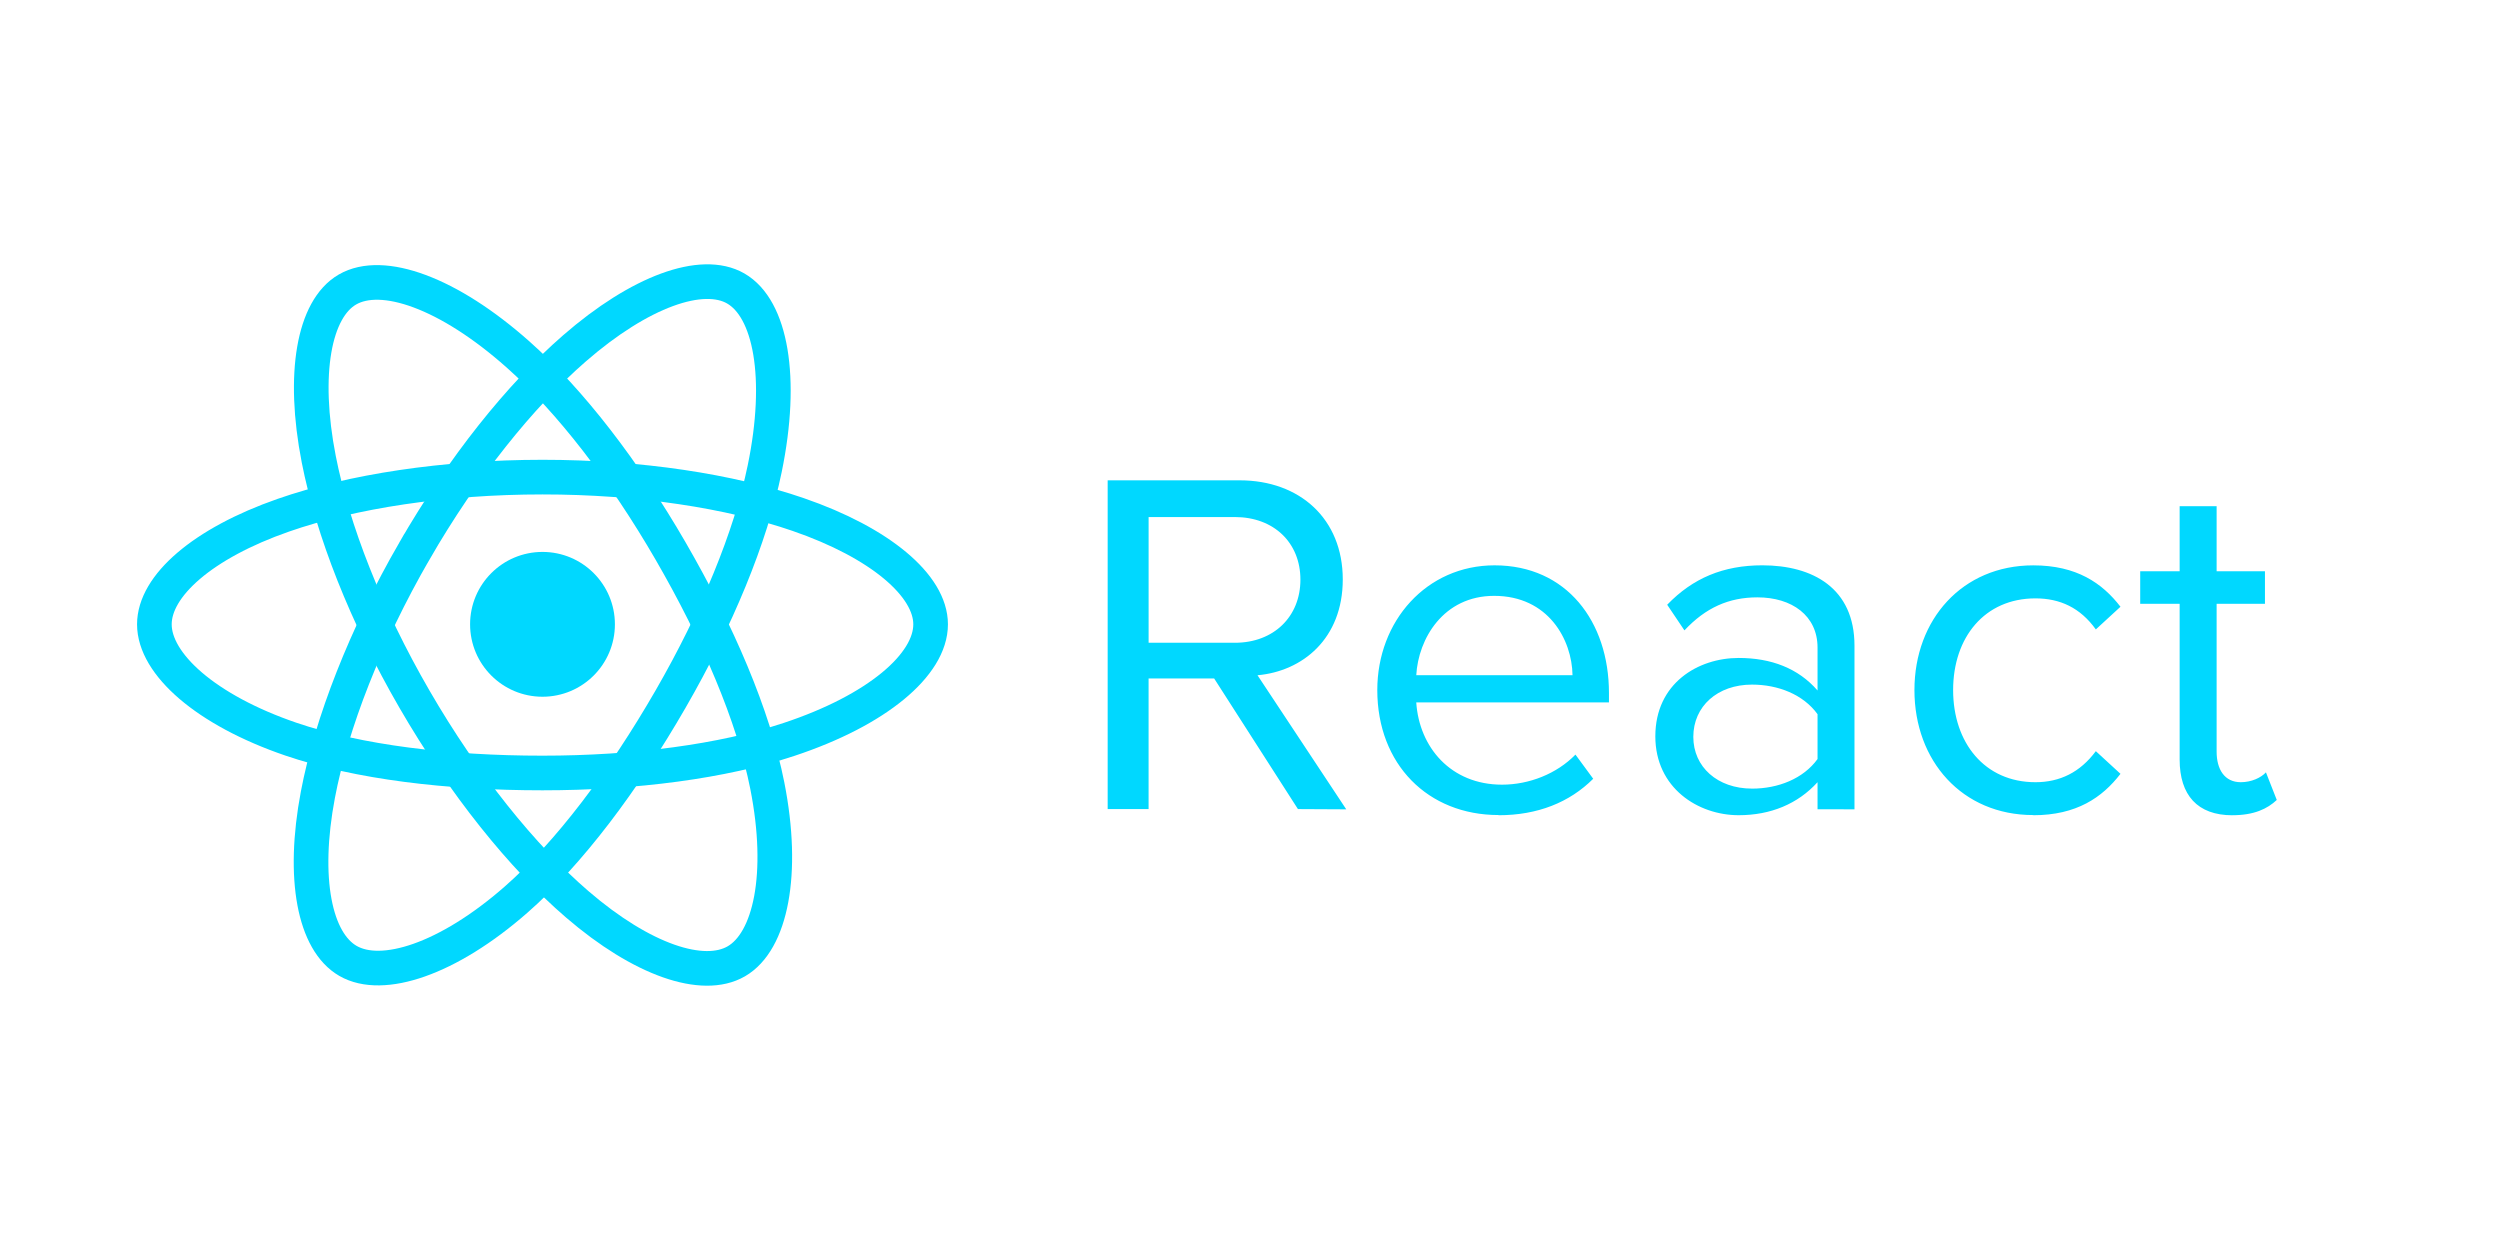
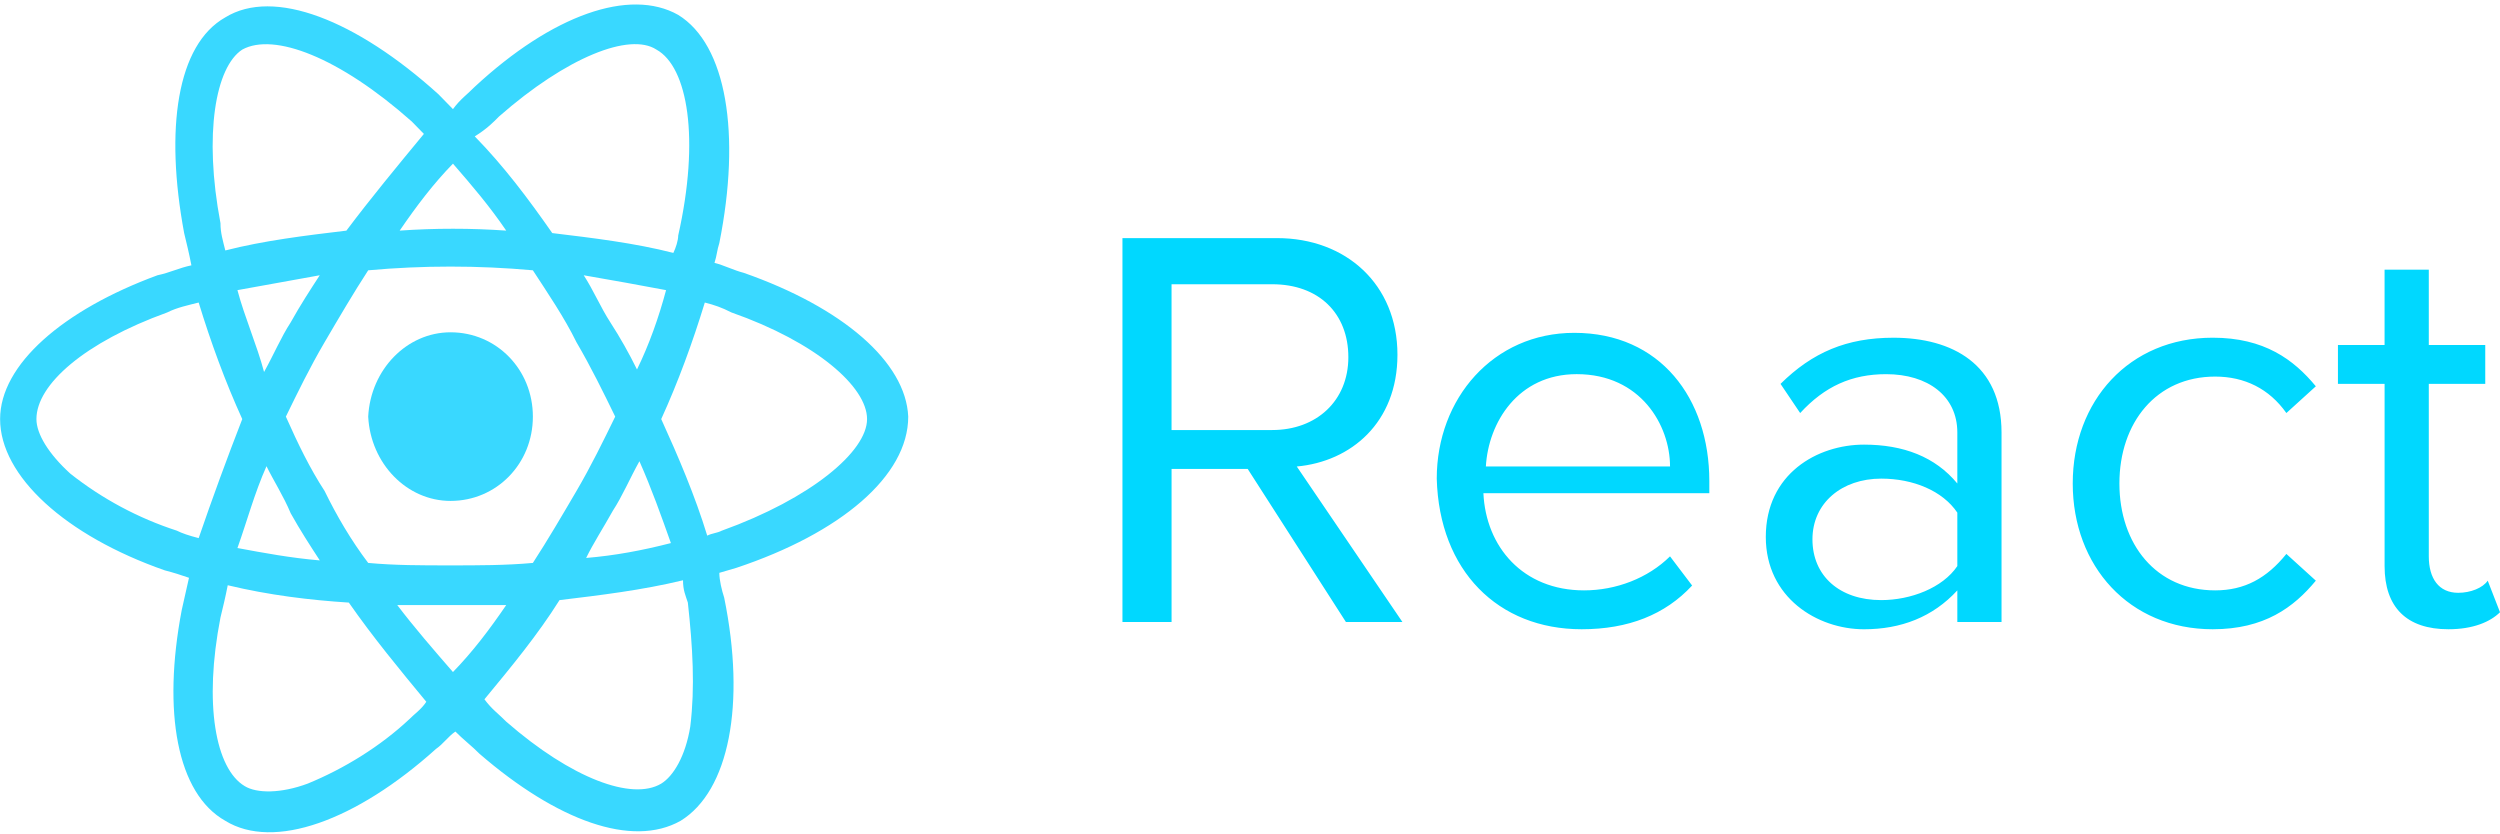
- <svg xmlns="http://www.w3.org/2000/svg" fill-rule="evenodd" viewBox="0 0 120 60">
-   <g transform="translate(7.367 13.505) scale(.06928)" fill="none">
-     <circle r="50.167" cy="237.628" cx="269.529" fill="#00d8ff" />
-     <g stroke="#00d8ff" stroke-width="24">
-       <path d="M269.53 135.628c67.356 0 129.928 9.665 177.107 25.907 56.844 19.57 91.794 49.233 91.794 76.093 0 27.99-37.04 59.503-98.083 79.728-46.15 15.29-106.88 23.272-170.818 23.272-65.554 0-127.63-7.492-174.3-23.44C36.184 297.006.62 265.085.62 237.628c0-26.642 33.37-56.076 89.415-75.616 47.355-16.51 111.472-26.384 179.486-26.384z" />
-       <path d="M180.736 186.922c33.65-58.348 73.28-107.724 110.92-140.48C337.006 6.976 380.163-8.48 403.43 4.937c24.248 13.983 33.042 61.814 20.067 124.796-9.8 47.618-33.234 104.212-65.176 159.6-32.75 56.788-70.25 106.82-107.377 139.272-46.98 41.068-92.4 55.93-116.185 42.213-23.08-13.3-31.906-56.92-20.834-115.233 9.355-49.27 32.832-109.745 66.8-168.664z" />
-       <path d="M180.82 289.482c-33.745-58.282-56.72-117.287-66.31-166.255-11.544-59-3.382-104.11 19.864-117.566 24.224-14.024 70.055 2.244 118.14 44.94 36.356 32.28 73.688 80.837 105.723 136.173 32.844 56.733 57.46 114.21 67.036 162.582 12.117 61.213 2.31 107.984-21.453 121.74-23.057 13.348-65.25-.784-110.24-39.5-38.013-32.71-78.682-83.253-112.76-142.115z" />
+ <svg xmlns="http://www.w3.org/2000/svg" width="147" height="49" viewBox="0 0 147 49">
+   <g fill="none" fill-rule="evenodd">
+     <path fill="#00D8FF" fill-rule="nonzero" d="M82.46 36.571L76.25 27.43c3.177-.286 5.92-2.572 5.92-6.572 0-4.143-3.032-6.857-7.075-6.857H66v22.571h2.888v-9h4.476l5.775 9h3.32zm-7.653-11.285h-5.92v-8.572h5.92c2.744 0 4.476 1.715 4.476 4.286 0 2.571-1.877 4.286-4.476 4.286zM93 37c2.743 0 4.91-.857 6.497-2.571l-1.3-1.715c-1.299 1.286-3.176 2-5.053 2-3.61 0-5.775-2.571-5.92-5.714h13.284v-.714c0-4.857-2.888-8.715-7.941-8.715-4.765 0-8.086 3.858-8.086 8.572C84.626 33.57 88.091 37 93 37zm5.198-9.571H87.369C87.513 24.857 89.246 22 92.711 22c3.754 0 5.487 3 5.487 5.429zm19.492 9.142V25.43c0-4-2.888-5.572-6.353-5.572-2.743 0-4.765.857-6.642 2.714l1.155 1.715c1.444-1.572 3.032-2.286 5.054-2.286 2.454 0 4.187 1.286 4.187 3.429v3c-1.3-1.572-3.177-2.286-5.487-2.286-2.743 0-5.775 1.714-5.775 5.428 0 3.572 3.032 5.429 5.775 5.429 2.166 0 4.043-.714 5.487-2.286v1.857h2.599zm-7.075-1.285c-2.455 0-4.043-1.429-4.043-3.572s1.733-3.571 4.043-3.571c1.877 0 3.61.714 4.476 2v3.143c-.866 1.285-2.743 2-4.476 2zM130.107 37c3.032 0 4.765-1.286 6.064-2.857l-1.732-1.572c-1.156 1.429-2.455 2.143-4.188 2.143-3.465 0-5.63-2.714-5.63-6.285 0-3.572 2.165-6.286 5.63-6.286 1.733 0 3.177.714 4.188 2.143l1.732-1.572c-1.3-1.571-3.032-2.857-6.064-2.857-4.91 0-8.23 3.714-8.23 8.572 0 4.857 3.32 8.571 8.23 8.571zm13.86 0c1.445 0 2.455-.429 3.033-1l-.722-1.857c-.289.428-1.01.714-1.733.714-1.155 0-1.732-.857-1.732-2.143V22.571h3.32v-2.285h-3.32v-4.429h-2.6v4.429h-2.742v2.285h2.743v10.715c0 2.428 1.3 3.714 3.754 3.714z" />
+     <g fill="#39D8FF">
+       <path fill-rule="nonzero" d="M43.721 16.04c-.57-.146-1.139-.438-1.709-.584.143-.437.143-.729.285-1.166 1.282-6.416.427-11.665-2.42-13.415-2.848-1.604-7.405 0-11.962 4.228-.427.438-.854.73-1.281 1.313l-.855-.875c-4.841-4.374-9.682-6.27-12.53-4.52-2.848 1.604-3.56 6.561-2.421 12.685.142.584.285 1.167.427 1.896-.712.146-1.281.437-1.993.583-5.554 2.042-9.256 5.25-9.256 8.457 0 3.354 3.845 6.854 9.683 8.895.57.146.997.292 1.424.437-.143.584-.285 1.313-.427 1.896-1.14 5.978-.285 10.79 2.563 12.394 2.848 1.75 7.689 0 12.388-4.228.427-.292.712-.73 1.14-1.021.426.437.996.875 1.423 1.312 4.557 3.937 8.971 5.541 11.819 3.937 2.848-1.75 3.845-6.853 2.563-13.123-.142-.437-.285-1.02-.285-1.458l.997-.292c6.123-2.041 10.11-5.395 10.11-8.894-.142-3.208-3.845-6.416-9.683-8.458zM29.34 6.852c3.987-3.5 7.69-4.957 9.256-3.937 1.851 1.021 2.563 5.25 1.282 10.936 0 .292-.143.73-.285 1.02-2.279-.582-4.7-.874-7.12-1.166-1.424-2.04-2.848-3.937-4.557-5.686.712-.438 1.14-.875 1.424-1.167zm-12.246 23.33c.57 1.021 1.14 1.896 1.71 2.77-1.71-.145-3.276-.437-4.842-.728.57-1.604.996-3.208 1.708-4.812.428.875.997 1.75 1.424 2.77zM13.961 17.06c1.566-.291 3.275-.583 4.841-.875-.57.875-1.14 1.75-1.709 2.77-.57.876-.996 1.896-1.566 2.917-.427-1.604-1.14-3.208-1.566-4.812zm2.848 7.437c.712-1.459 1.423-2.917 2.278-4.375.854-1.458 1.709-2.916 2.563-4.228a53.693 53.693 0 0 1 9.683 0c.854 1.312 1.85 2.77 2.563 4.228.854 1.458 1.566 2.916 2.278 4.375-.712 1.458-1.424 2.916-2.278 4.374-.854 1.458-1.709 2.916-2.563 4.229-1.567.145-3.275.145-4.842.145-1.708 0-3.275 0-4.841-.145-.997-1.313-1.851-2.77-2.563-4.229-.855-1.312-1.566-2.77-2.278-4.374zm19.223 5.54c.57-.874.997-1.895 1.566-2.916.712 1.604 1.282 3.208 1.851 4.812-1.708.438-3.275.73-4.984.875.428-.875.997-1.75 1.567-2.77zm1.424-8.31a27.254 27.254 0 0 0-1.567-2.771c-.57-.875-.996-1.896-1.566-2.77 1.709.29 3.275.583 4.842.874-.428 1.604-.997 3.208-1.71 4.666zM26.634 9.623c1.139 1.312 2.136 2.478 3.132 3.937a44.924 44.924 0 0 0-6.265 0c.997-1.459 1.994-2.77 3.133-3.937zM14.245 2.916c1.852-1.02 5.696.438 9.968 4.229l.712.729c-1.566 1.895-3.133 3.791-4.557 5.687-2.42.291-4.841.583-7.12 1.166-.142-.583-.284-1.02-.284-1.604-.997-5.25-.285-9.186 1.281-10.207zm-2.563 28.725c-.57-.145-.996-.291-1.281-.437a20.095 20.095 0 0 1-6.266-3.354c-1.281-1.166-1.993-2.333-1.993-3.208 0-2.041 2.848-4.52 7.69-6.27.569-.291 1.28-.437 1.85-.583.712 2.333 1.567 4.666 2.563 6.853a184.542 184.542 0 0 0-2.563 7zm12.389 10.645c-1.71 1.604-3.845 2.916-5.98 3.791-1.567.583-2.991.583-3.703.146-1.709-1.02-2.42-4.812-1.424-9.916.142-.583.285-1.166.427-1.895 2.42.583 4.841.875 7.12 1.02 1.424 2.042 2.99 3.938 4.556 5.833-.284.438-.712.73-.996 1.02zm2.563-2.77c-1.14-1.313-2.279-2.625-3.275-3.938h6.407c-.996 1.459-1.993 2.77-3.132 3.937zm13.954 3.207c-.284 1.75-.996 2.917-1.708 3.354-1.709 1.02-5.269-.292-9.114-3.645-.427-.438-.854-.73-1.281-1.313 1.566-1.895 3.133-3.79 4.414-5.832 2.42-.292 4.842-.583 7.262-1.167 0 .584.143.875.285 1.313.285 2.624.427 4.957.142 7.29zm1.852-11.519c-.285.146-.57.146-.855.292-.712-2.333-1.708-4.666-2.705-6.854.997-2.187 1.85-4.52 2.563-6.853.57.146.997.292 1.566.583 4.984 1.75 7.974 4.375 7.974 6.27 0 1.896-3.275 4.666-8.543 6.562z" />
+       <path d="M26.491 29.454c2.706 0 4.842-2.187 4.842-4.957s-2.136-4.958-4.842-4.958c-2.563 0-4.699 2.187-4.841 4.958.142 2.77 2.278 4.957 4.841 4.957z" />
    </g>
  </g>
-   <path d="M64.62 38.848l-4.26-6.436c2.153-.19 4.093-1.75 4.093-4.6 0-2.9-2.058-4.756-4.945-4.756h-6.34v15.78h1.964v-6.27h3.147l4.022 6.27zm-5.347-7.997h-4.14v-6.033h4.14c1.87 0 3.147 1.23 3.147 3.005s-1.278 3.03-3.147 3.03zm12.658 8.28c1.87 0 3.407-.615 4.543-1.75l-.852-1.16c-.9.923-2.224 1.443-3.525 1.443-2.46 0-3.975-1.798-4.117-3.95h9.25v-.45c0-3.43-2.035-6.128-5.49-6.128-3.265 0-5.63 2.674-5.63 5.986 0 3.573 2.437 6 5.82 6zm3.55-6.72h-7.5c.095-1.75 1.3-3.81 3.738-3.81 2.603 0 3.738 2.106 3.762 3.81zm13.534 6.436v-7.855c0-2.768-2.01-3.857-4.424-3.857-1.87 0-3.336.615-4.566 1.893l.828 1.23c1.017-1.088 2.13-1.585 3.502-1.585 1.656 0 2.887.875 2.887 2.413v2.058c-.923-1.065-2.224-1.562-3.786-1.562-1.94 0-4 1.207-4 3.762 0 2.484 2.058 3.786 4 3.786 1.538 0 2.84-.544 3.786-1.585v1.3zm-4.92-.994c-1.656 0-2.816-1.04-2.816-2.484 0-1.467 1.16-2.508 2.816-2.508 1.254 0 2.46.473 3.147 1.42v2.153c-.686.946-1.893 1.42-3.147 1.42zm13.5 1.278c2.082 0 3.312-.852 4.188-1.987l-1.183-1.088c-.757 1.017-1.727 1.49-2.9 1.49-2.437 0-3.95-1.893-3.95-4.424s1.514-4.4 3.95-4.4c1.183 0 2.153.45 2.9 1.49l1.183-1.088c-.875-1.136-2.106-1.987-4.188-1.987-3.407 0-5.702 2.603-5.702 5.986 0 3.407 2.295 6 5.702 6zm9.56 0c1.04 0 1.68-.308 2.13-.733l-.52-1.325c-.237.26-.7.473-1.207.473-.78 0-1.16-.615-1.16-1.467v-7.098h2.32V27.42h-2.32v-3.123h-1.775v3.123h-1.893v1.562h1.893v7.477c0 1.704.852 2.674 2.532 2.674z" fill="#00d8ff" />
</svg>
